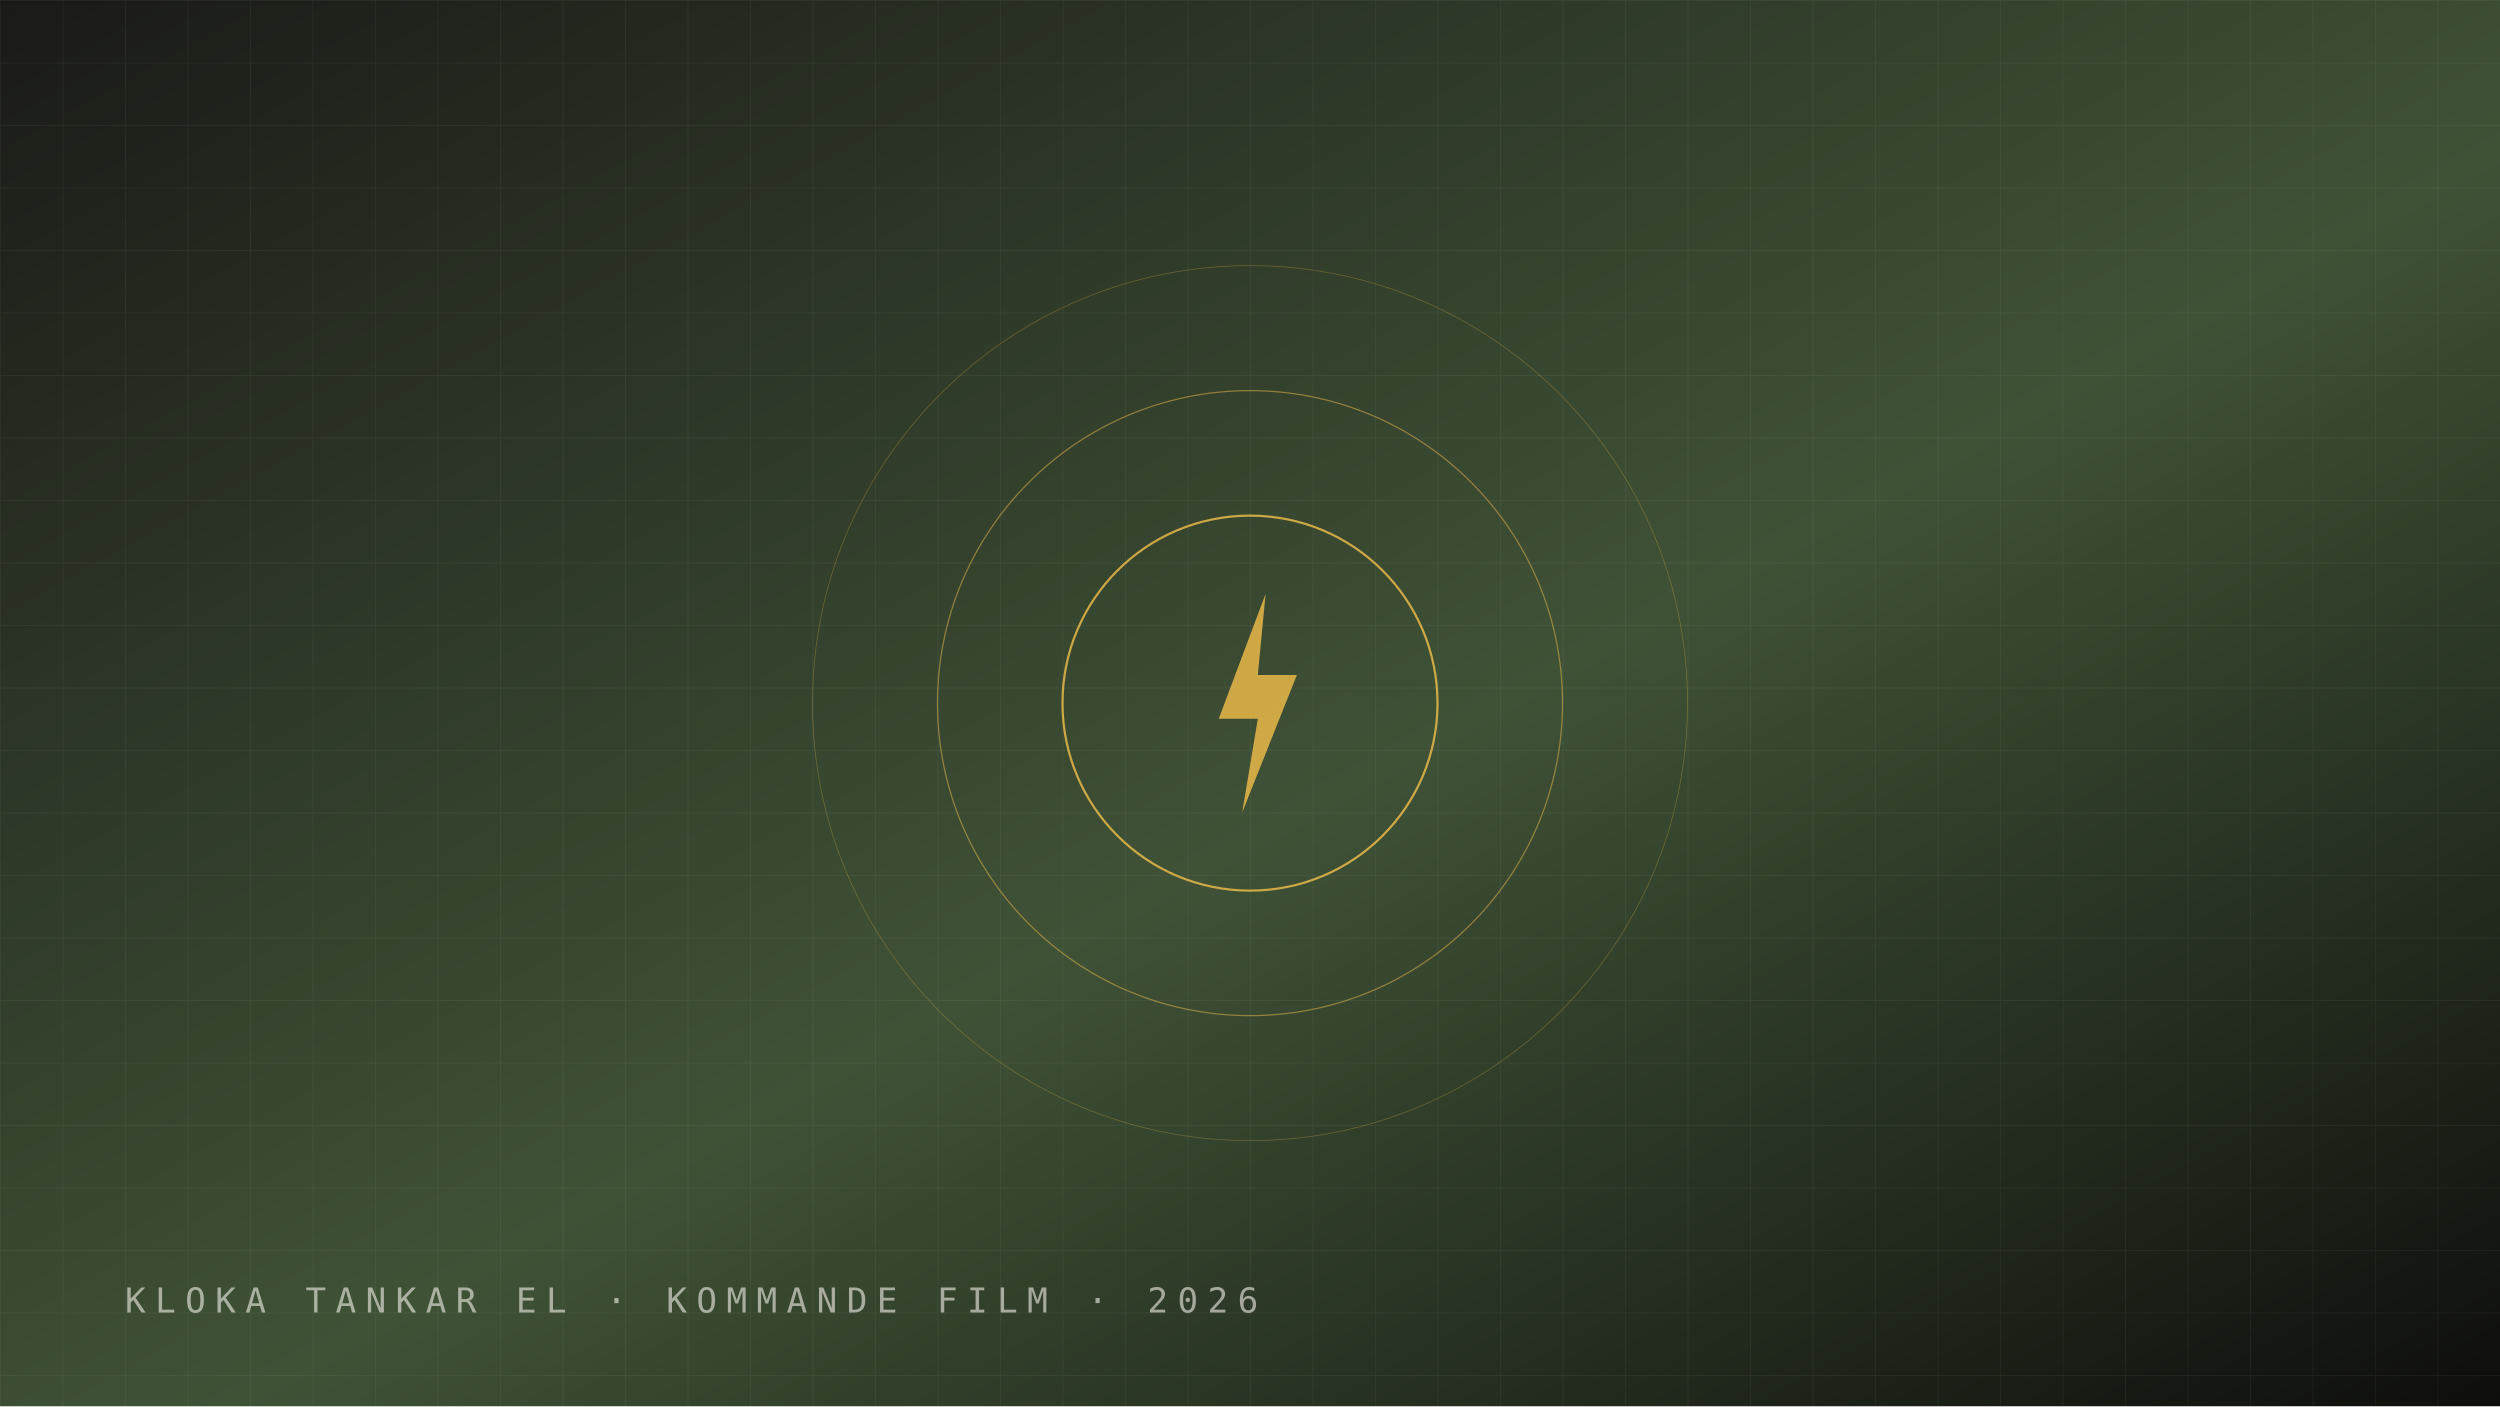
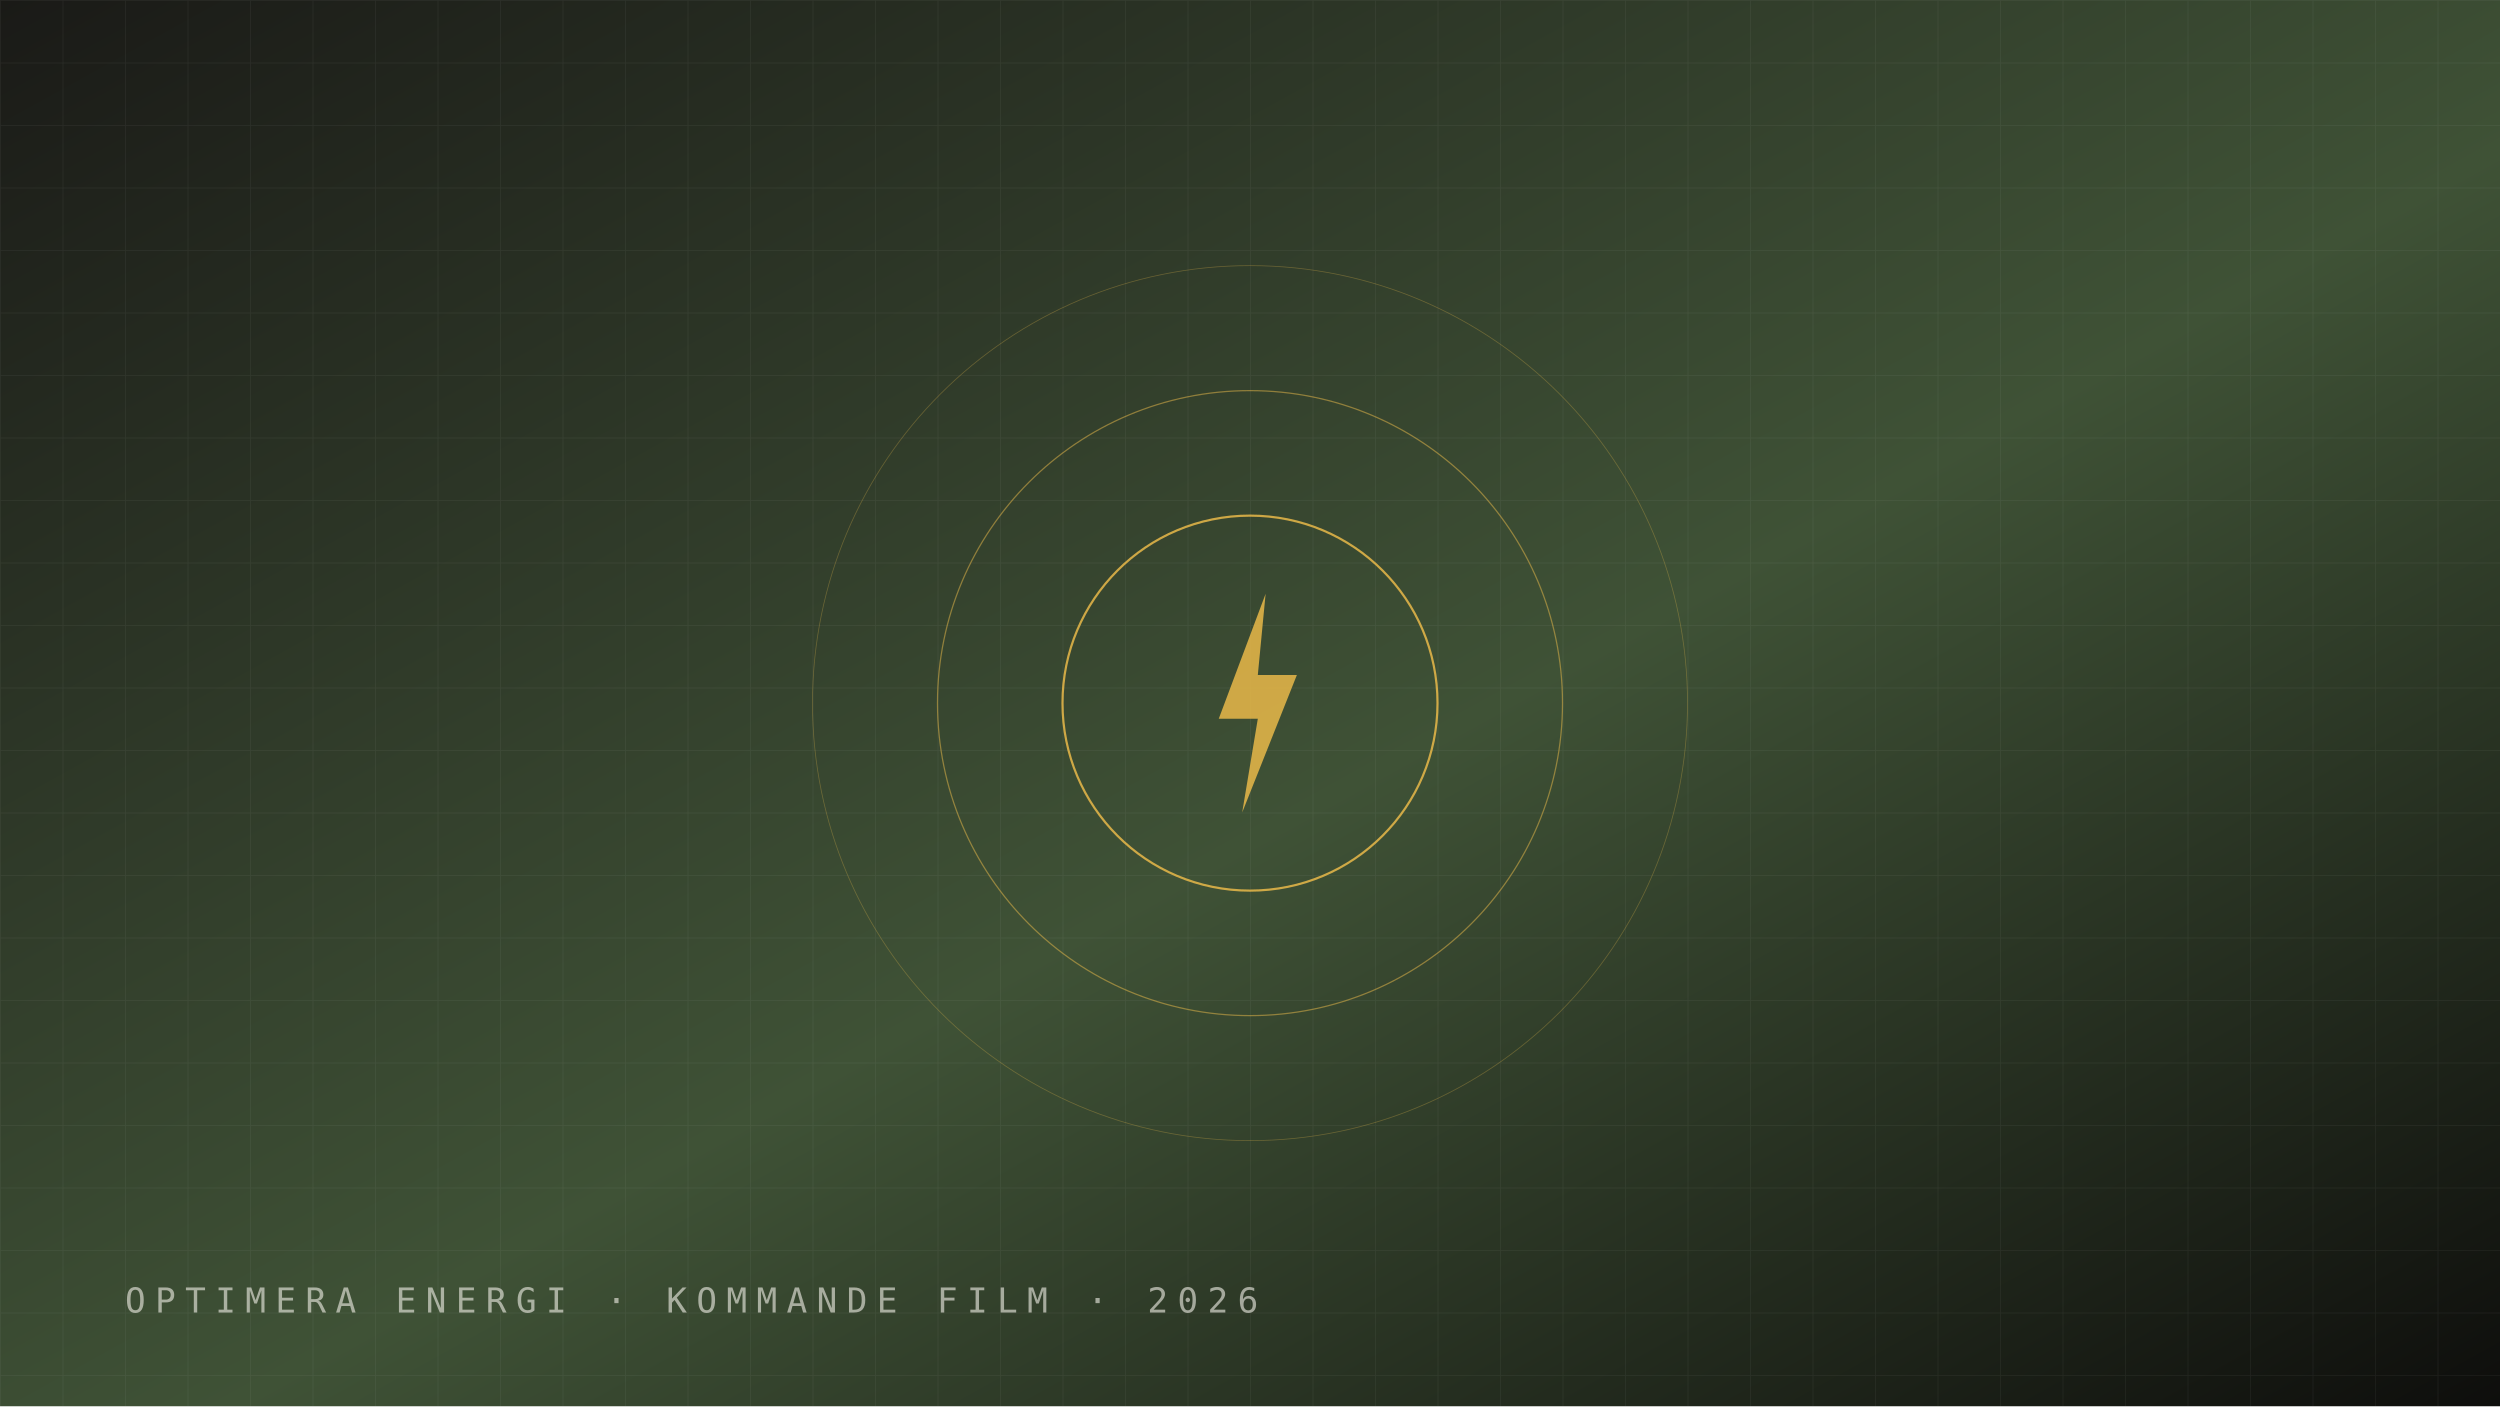
<svg xmlns="http://www.w3.org/2000/svg" viewBox="0 0 1600 900">
  <defs>
    <linearGradient id="g" x1="0" y1="0" x2="1" y2="1">
      <stop offset="0%" stop-color="#1A1A17" />
      <stop offset="55%" stop-color="#3F5236" />
      <stop offset="100%" stop-color="#0E0E0C" />
    </linearGradient>
    <pattern id="grid" width="40" height="40" patternUnits="userSpaceOnUse">
      <path d="M 40 0 L 0 0 0 40" fill="none" stroke="rgba(244,241,234,0.06)" stroke-width="1" />
    </pattern>
  </defs>
  <rect width="1600" height="900" fill="url(#g)" />
  <rect width="1600" height="900" fill="url(#grid)" />
  <g opacity="0.85">
    <circle cx="800" cy="450" r="120" fill="none" stroke="#E9B949" stroke-width="1.4" />
    <circle cx="800" cy="450" r="200" fill="none" stroke="#E9B949" stroke-width="0.8" opacity="0.6" />
    <circle cx="800" cy="450" r="280" fill="none" stroke="#E9B949" stroke-width="0.5" opacity="0.35" />
    <path d="M810 380 L780 460 H805 L795 520 L830 432 H805 Z" fill="#E9B949" />
  </g>
  <text x="80" y="840" fill="#F4F1EA" opacity="0.6" font-family="ui-monospace,monospace" font-size="22" letter-spacing="6">
-     KLOKA TANKAR EL · KOMMANDE FILM · 2026
+     OPTIMERA ENERGI · KOMMANDE FILM · 2026
  </text>
</svg>
